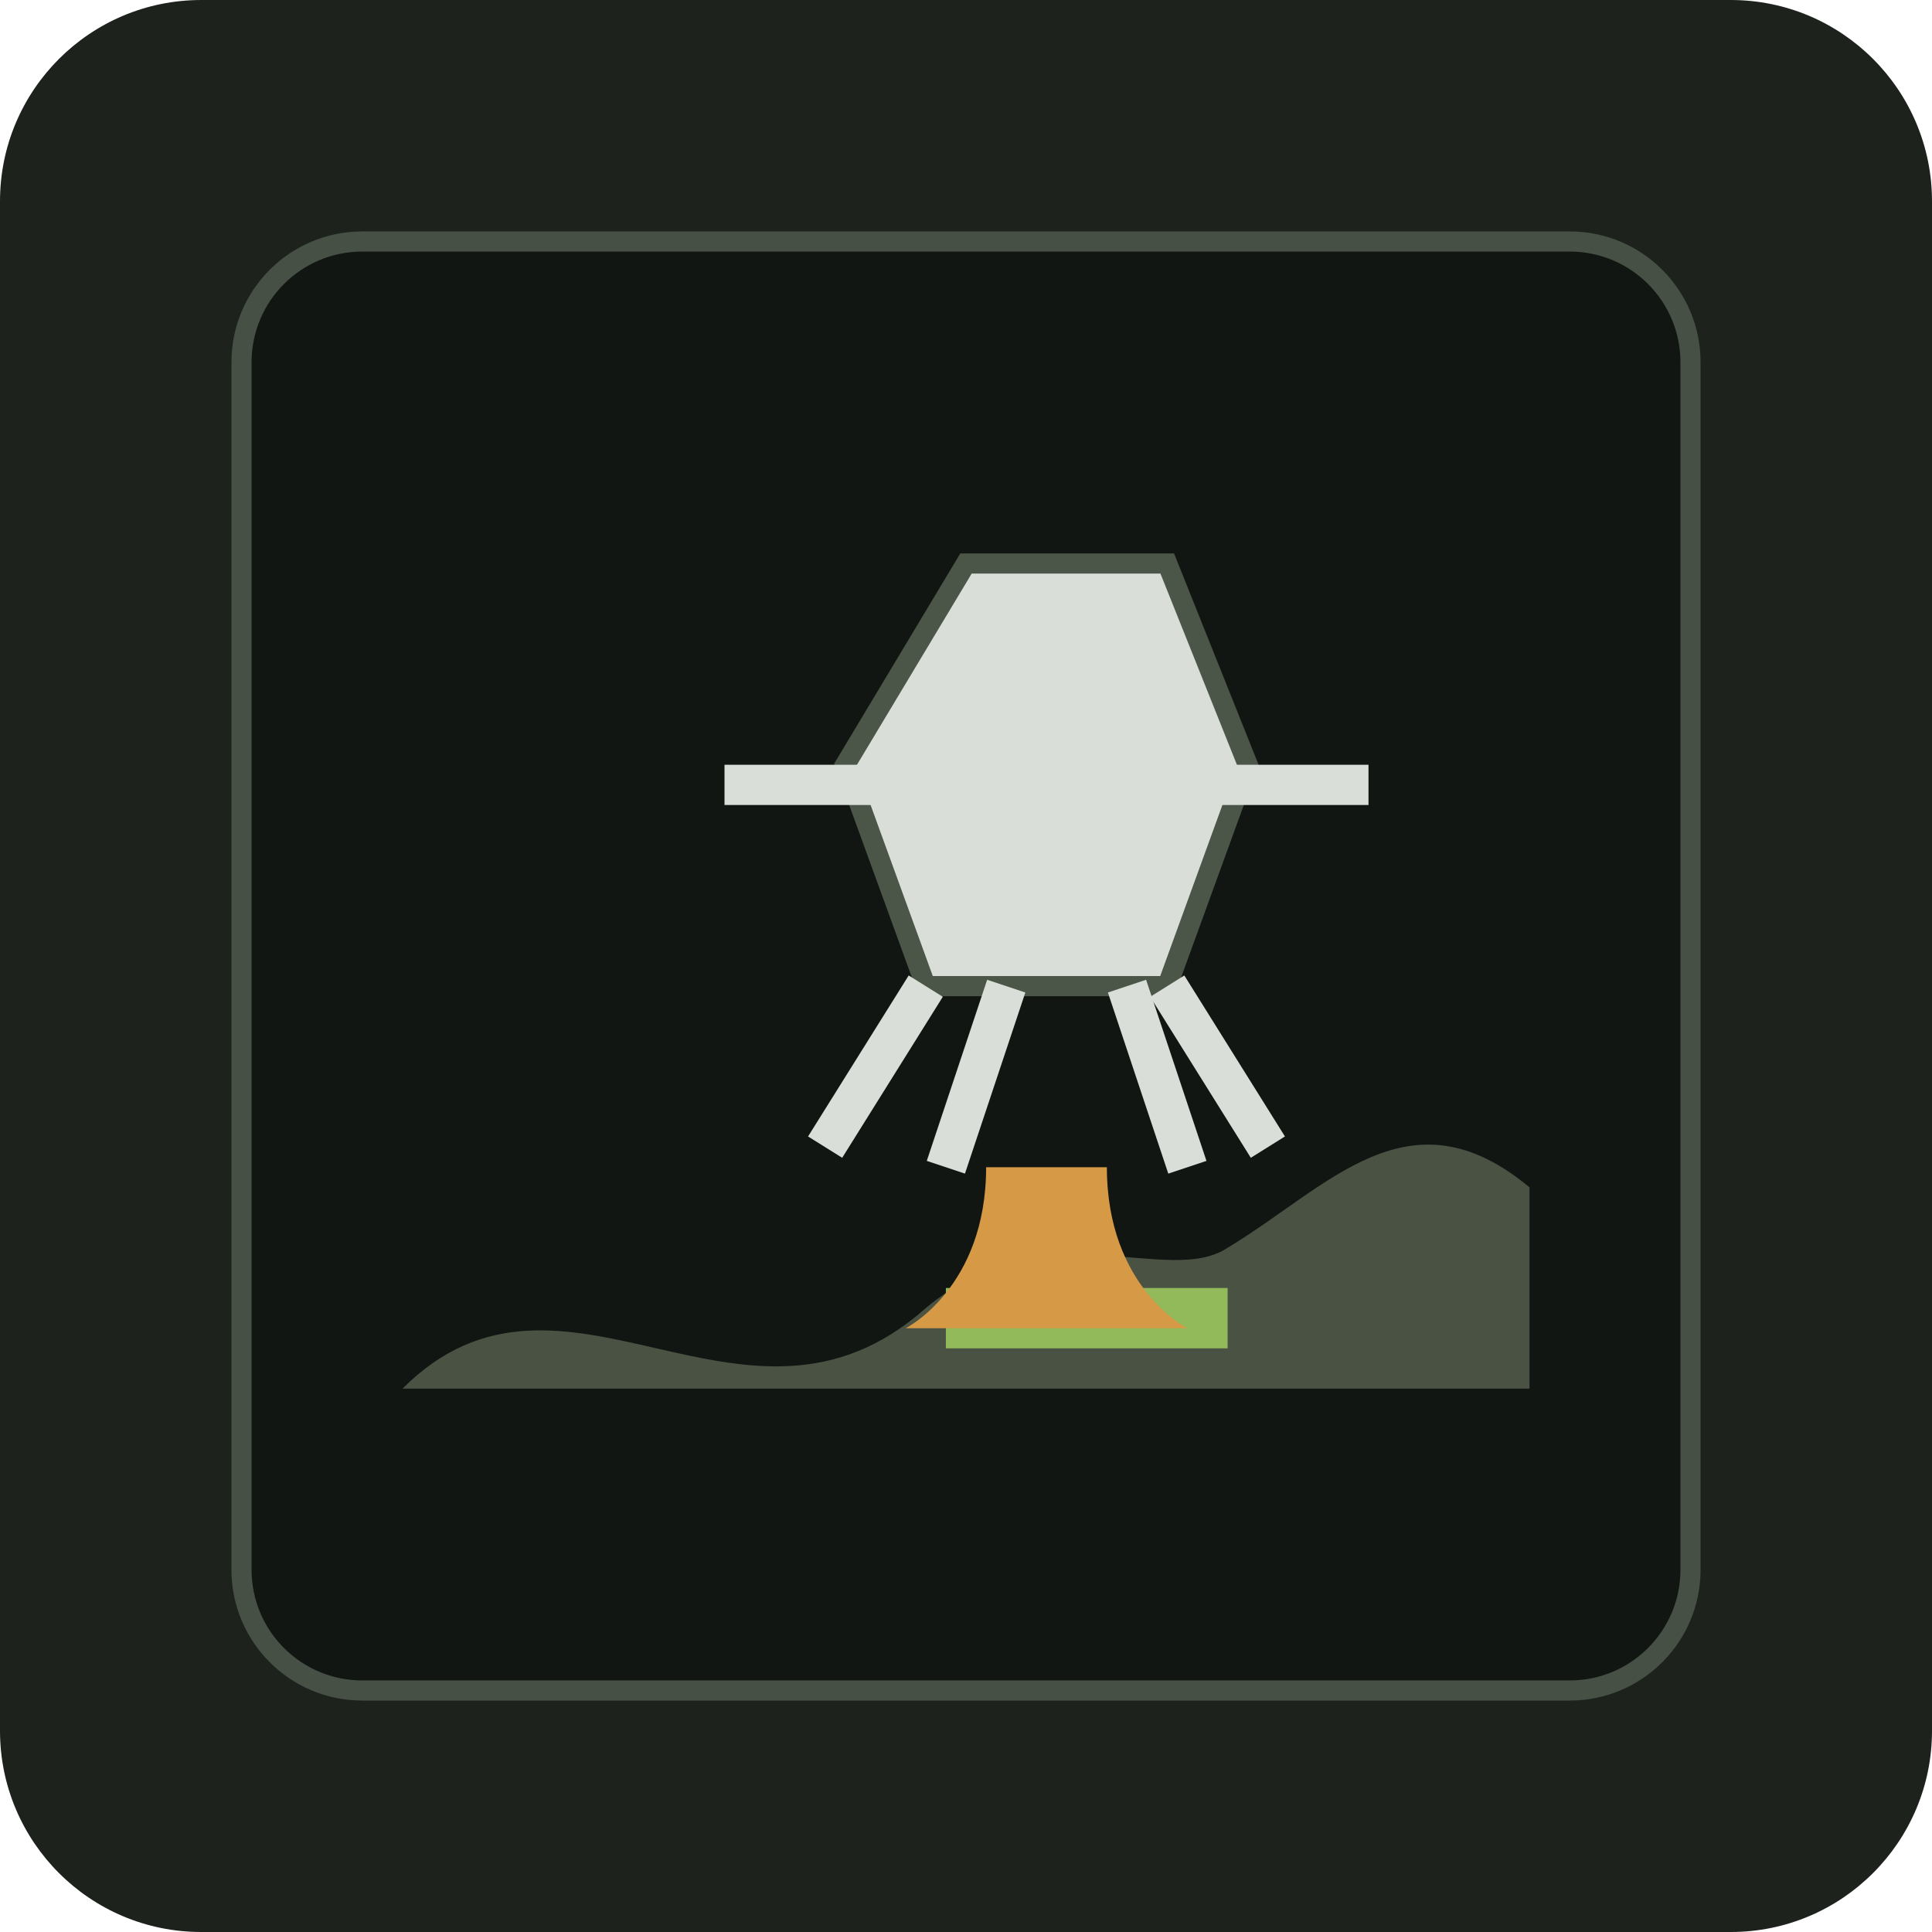
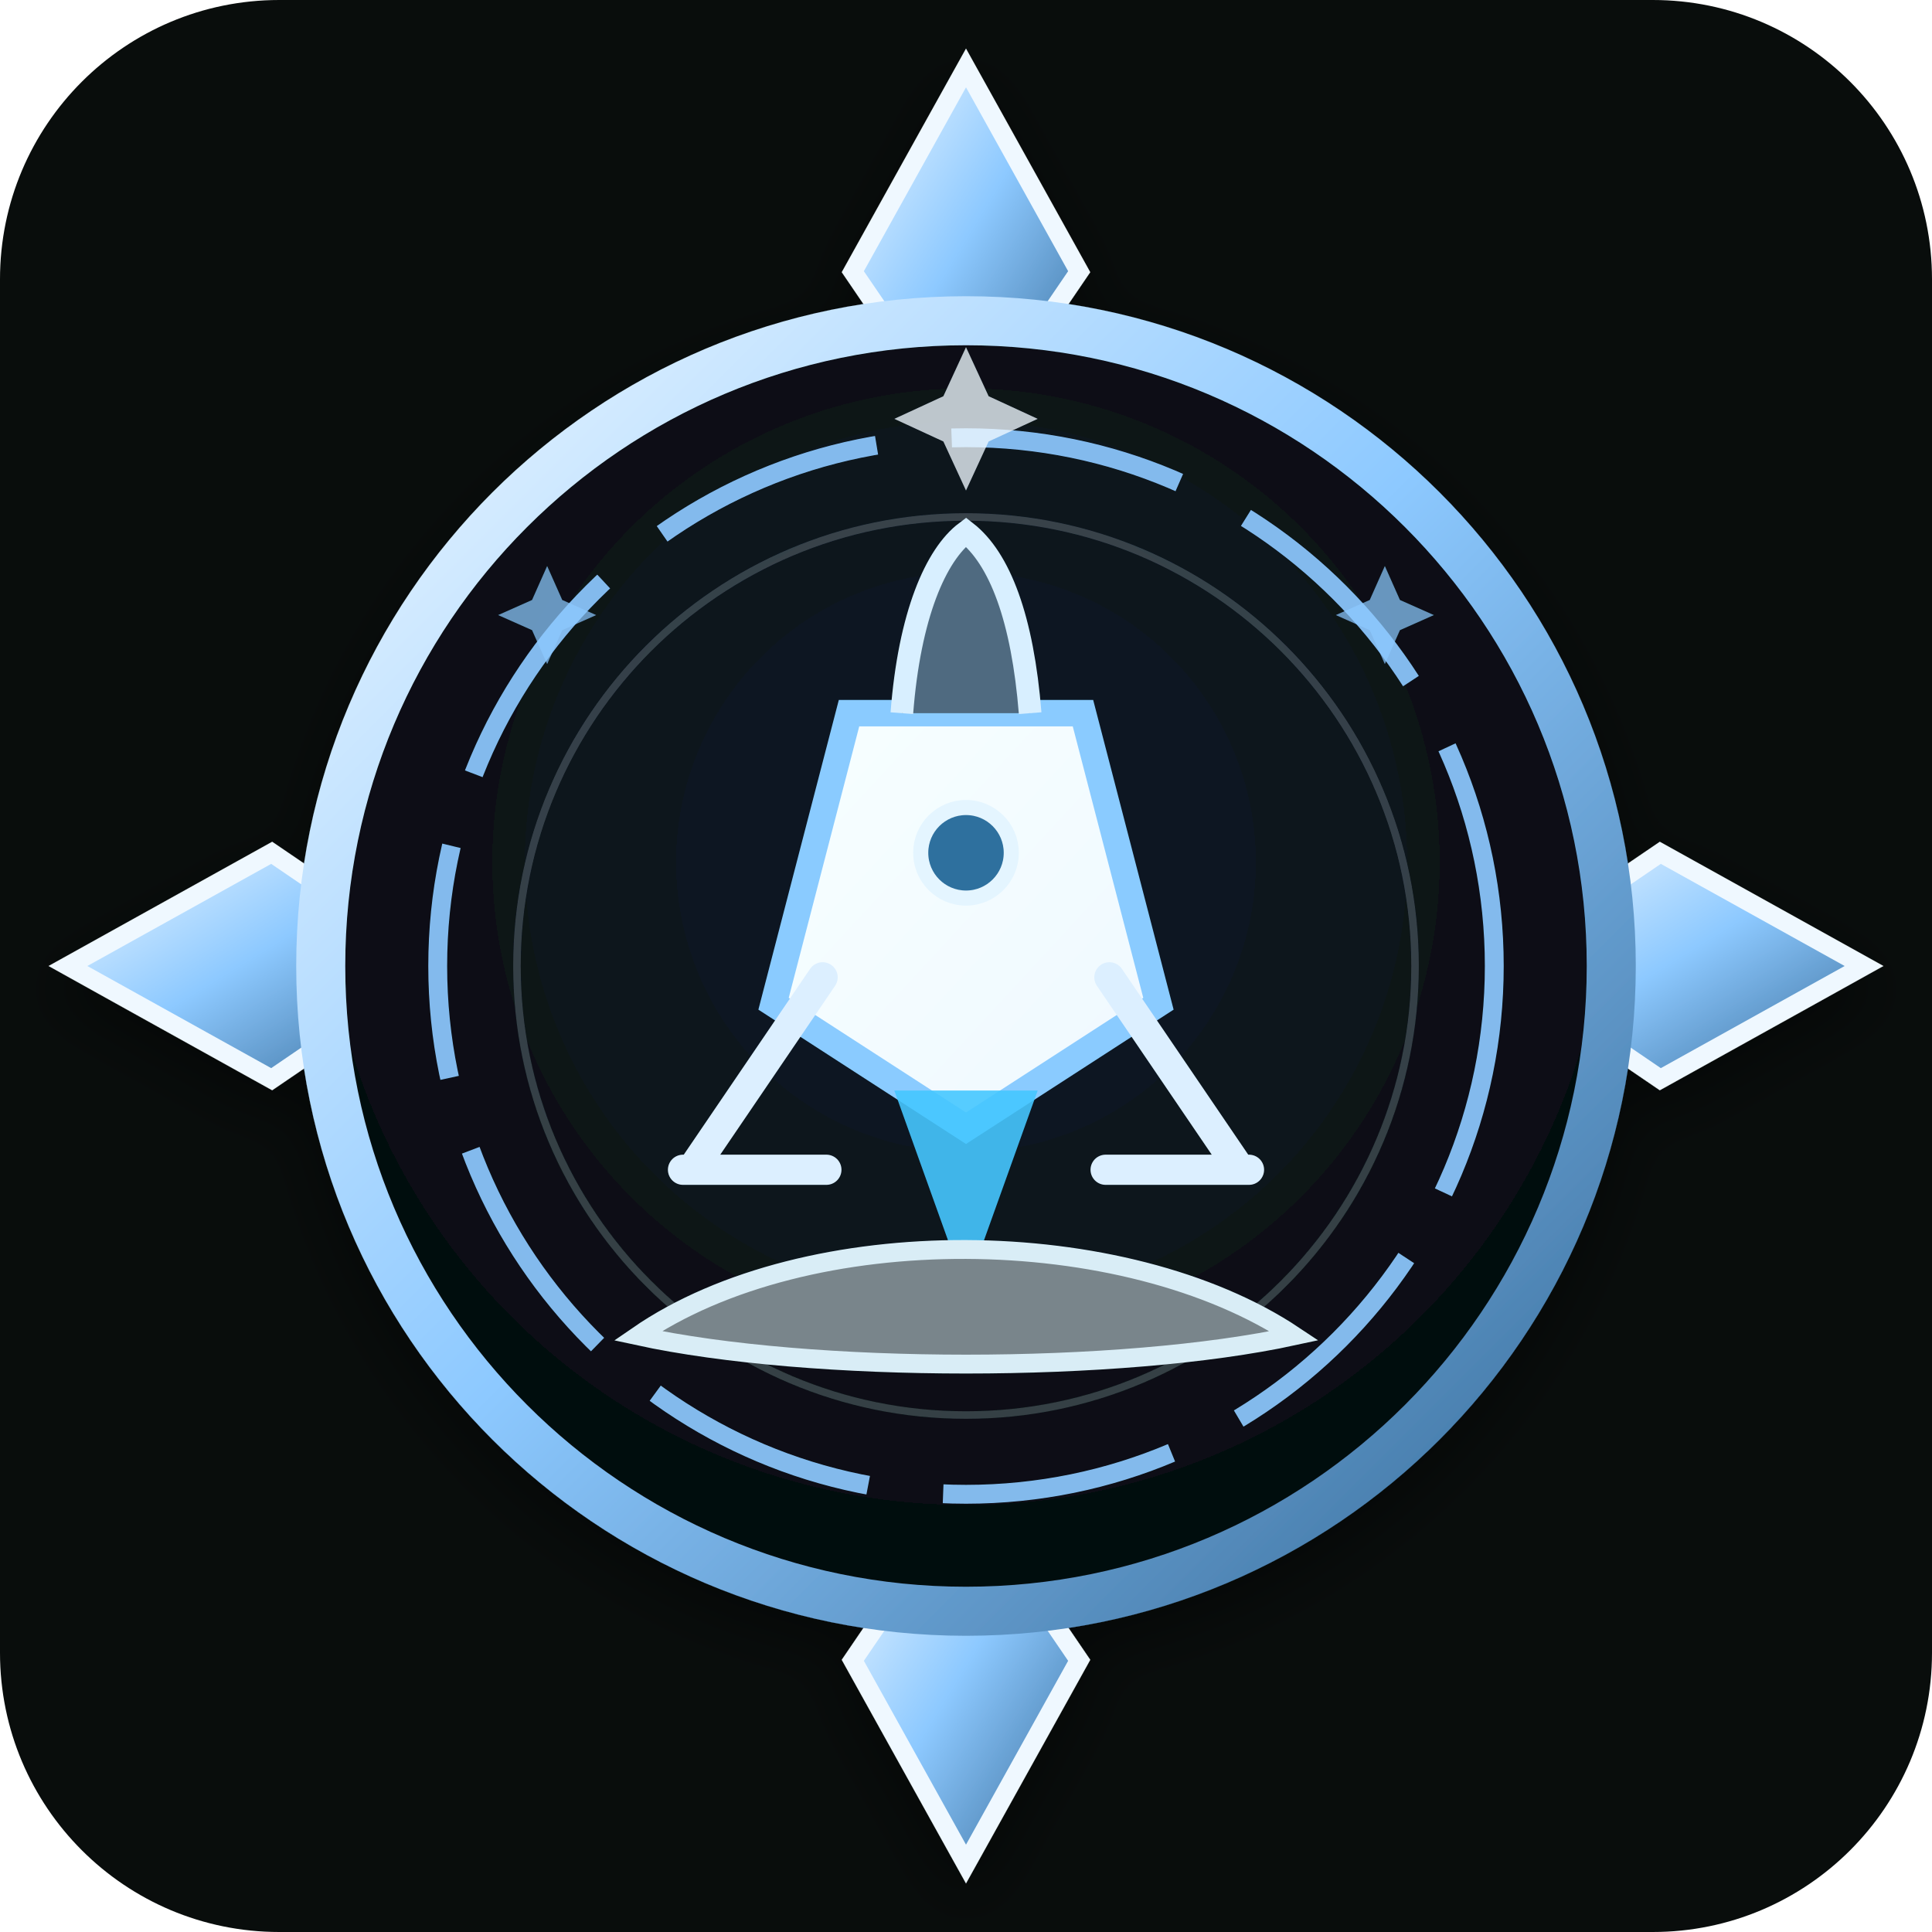
- <svg xmlns="http://www.w3.org/2000/svg" viewBox="0 0 96 96">
-   <rect width="96" height="96" rx="10" fill="#1d221d" />
-   <rect x="12" y="12" width="72" height="72" rx="6" fill="#111613" stroke="#465045" />
-   <path d="M20 69c8-8 17 4 26-4 6-5 12-1 15-3 5-3 9-8 15-3v10H20Z" fill="#4a5243" />
-   <rect x="47" y="64" width="14" height="3" fill="#92b95a" />
-   <path d="M48 28h10l4 10-4 11H46l-4-11Z" fill="#d9ded8" stroke="#4b5648" />
-   <path d="M46 49 41 57M58 49 63 57M45 39H36M59 39h9" stroke="#d9ded8" stroke-width="2" />
-   <path d="M50 49 47 58M56 49 59 58" stroke="#d9ded8" stroke-width="2" />
-   <path d="M49 58c0 6-4 8-4 8h14s-4-2-4-8Z" fill="#d69a47" />
+ <svg xmlns="http://www.w3.org/2000/svg" viewBox="0 0 512 512">
+   <defs>
+     <radialGradient id="bg" cx="50%" cy="42%" r="66%">
+       <stop stop-color="#0b1c2b" />
+       <stop offset="1" stop-color="#050909" />
+     </radialGradient>
+     <linearGradient id="a" x1="0" y1="0" x2="1" y2="1">
+       <stop stop-color="#eff8ff" />
+       <stop offset=".48" stop-color="#8dc9ff" />
+       <stop offset="1" stop-color="#356996" />
+     </linearGradient>
+     <linearGradient id="m" x1="0" y1="0" x2="1" y2="1">
+       <stop stop-color="#f7ffff" />
+       <stop offset="1" stop-color="#eff8ff" />
+     </linearGradient>
+     <filter id="sh" x="-30%" y="-30%" width="160%" height="160%">
+       <feGaussianBlur in="SourceAlpha" stdDeviation="8" />
+       <feOffset dy="6" />
+       <feComponentTransfer>
+         <feFuncA type="linear" slope=".42" />
+       </feComponentTransfer>
+       <feMerge>
+         <feMergeNode />
+         <feMergeNode in="SourceGraphic" />
+       </feMerge>
+     </filter>
+   </defs>
+   <rect width="512" height="512" rx="74" fill="#090d0c" />
+   <g filter="url(#sh)">
+     <path d="M256 18 286 72 256 116 226 72Z" fill="url(#a)" stroke="#eff8ff" stroke-width="5" />
+     <path d="M494 256 440 286 396 256 440 226Z" fill="url(#a)" stroke="#eff8ff" stroke-width="5" />
+     <path d="M256 494 226 440 256 396 286 440Z" fill="url(#a)" stroke="#eff8ff" stroke-width="5" />
+     <path d="M18 256 72 226 116 256 72 286Z" fill="url(#a)" stroke="#eff8ff" stroke-width="5" />
+     <circle cx="256" cy="256" r="171" fill="url(#bg)" stroke="url(#a)" stroke-width="13" />
+     <circle cx="256" cy="256" r="140" fill="none" stroke="#8dc9ff" stroke-width="5" stroke-dasharray="62 20" opacity=".92" />
+     <circle cx="256" cy="256" r="119" fill="none" stroke="#eff8ff" stroke-width="2" opacity=".2" />
+     <path d="m256 92 6 13 13 6-13 6-6 13-6-13-13-6 13-6Z" fill="#eff8ff" opacity=".78" />
+     <path d="m145 150 4 9 9 4-9 4-4 9-4-9-9-4 9-4Z" fill="#8dc9ff" opacity=".72" />
+     <path d="m367 150 4 9 9 4-9 4-4 9-4-9-9-4 9-4Z" fill="#8dc9ff" opacity=".72" />
+     <path d="M225 189h62l20 77-51 33-51-33Z" fill="url(#m)" stroke="#8acbff" stroke-width="7" />
+     <path d="M239 189c2-26 9-42 17-48 9 7 15 23 17 48" fill="#506b80" stroke="#d8efff" stroke-width="6" />
+     <circle cx="256" cy="226" r="12" fill="#2f709e" stroke="#e4f5ff" stroke-width="4" />
+     <path d="M218 259 184 309M294 259l34 50M181 310h38M293 310h38" stroke="#dcefff" stroke-width="8" stroke-linecap="round" />
+     <path d="m237 289 19 53 19-53" fill="#45c7ff" opacity=".9" />
+     <path d="M169 354c45-31 129-30 174 0-46 10-128 10-174 0Z" fill="#79858b" stroke="#d9edf6" stroke-width="5" />
+   </g>
</svg>
